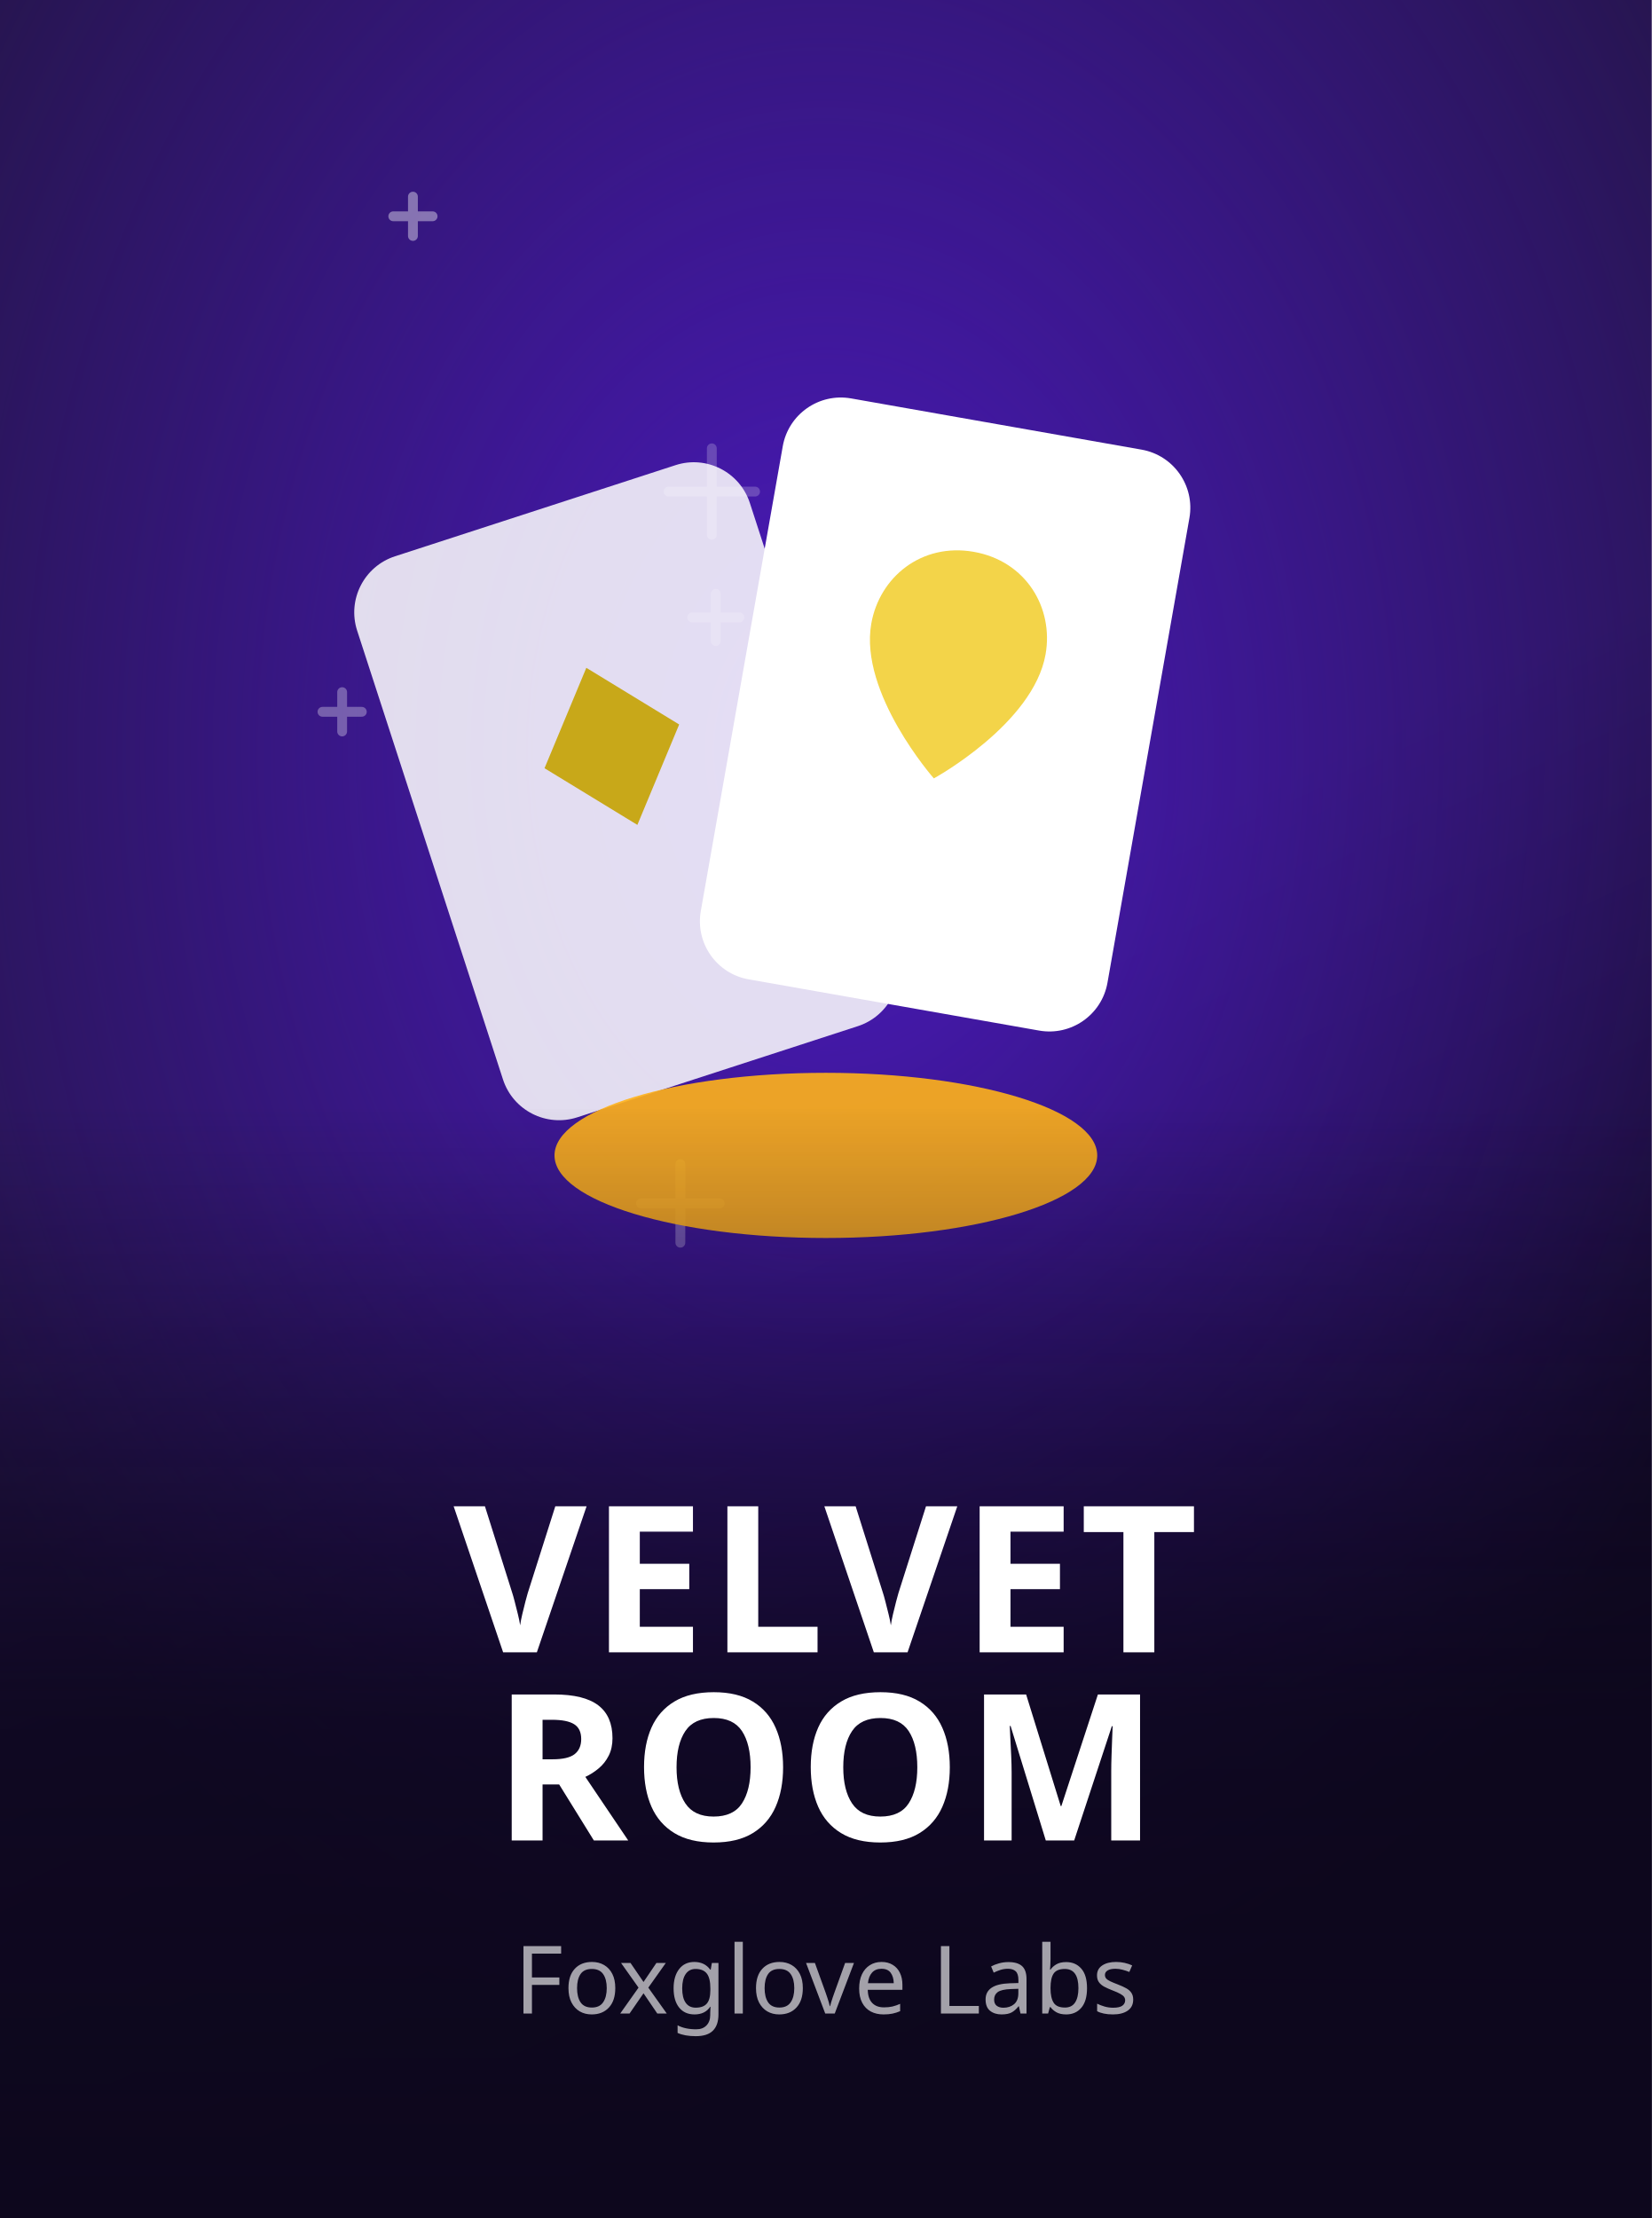
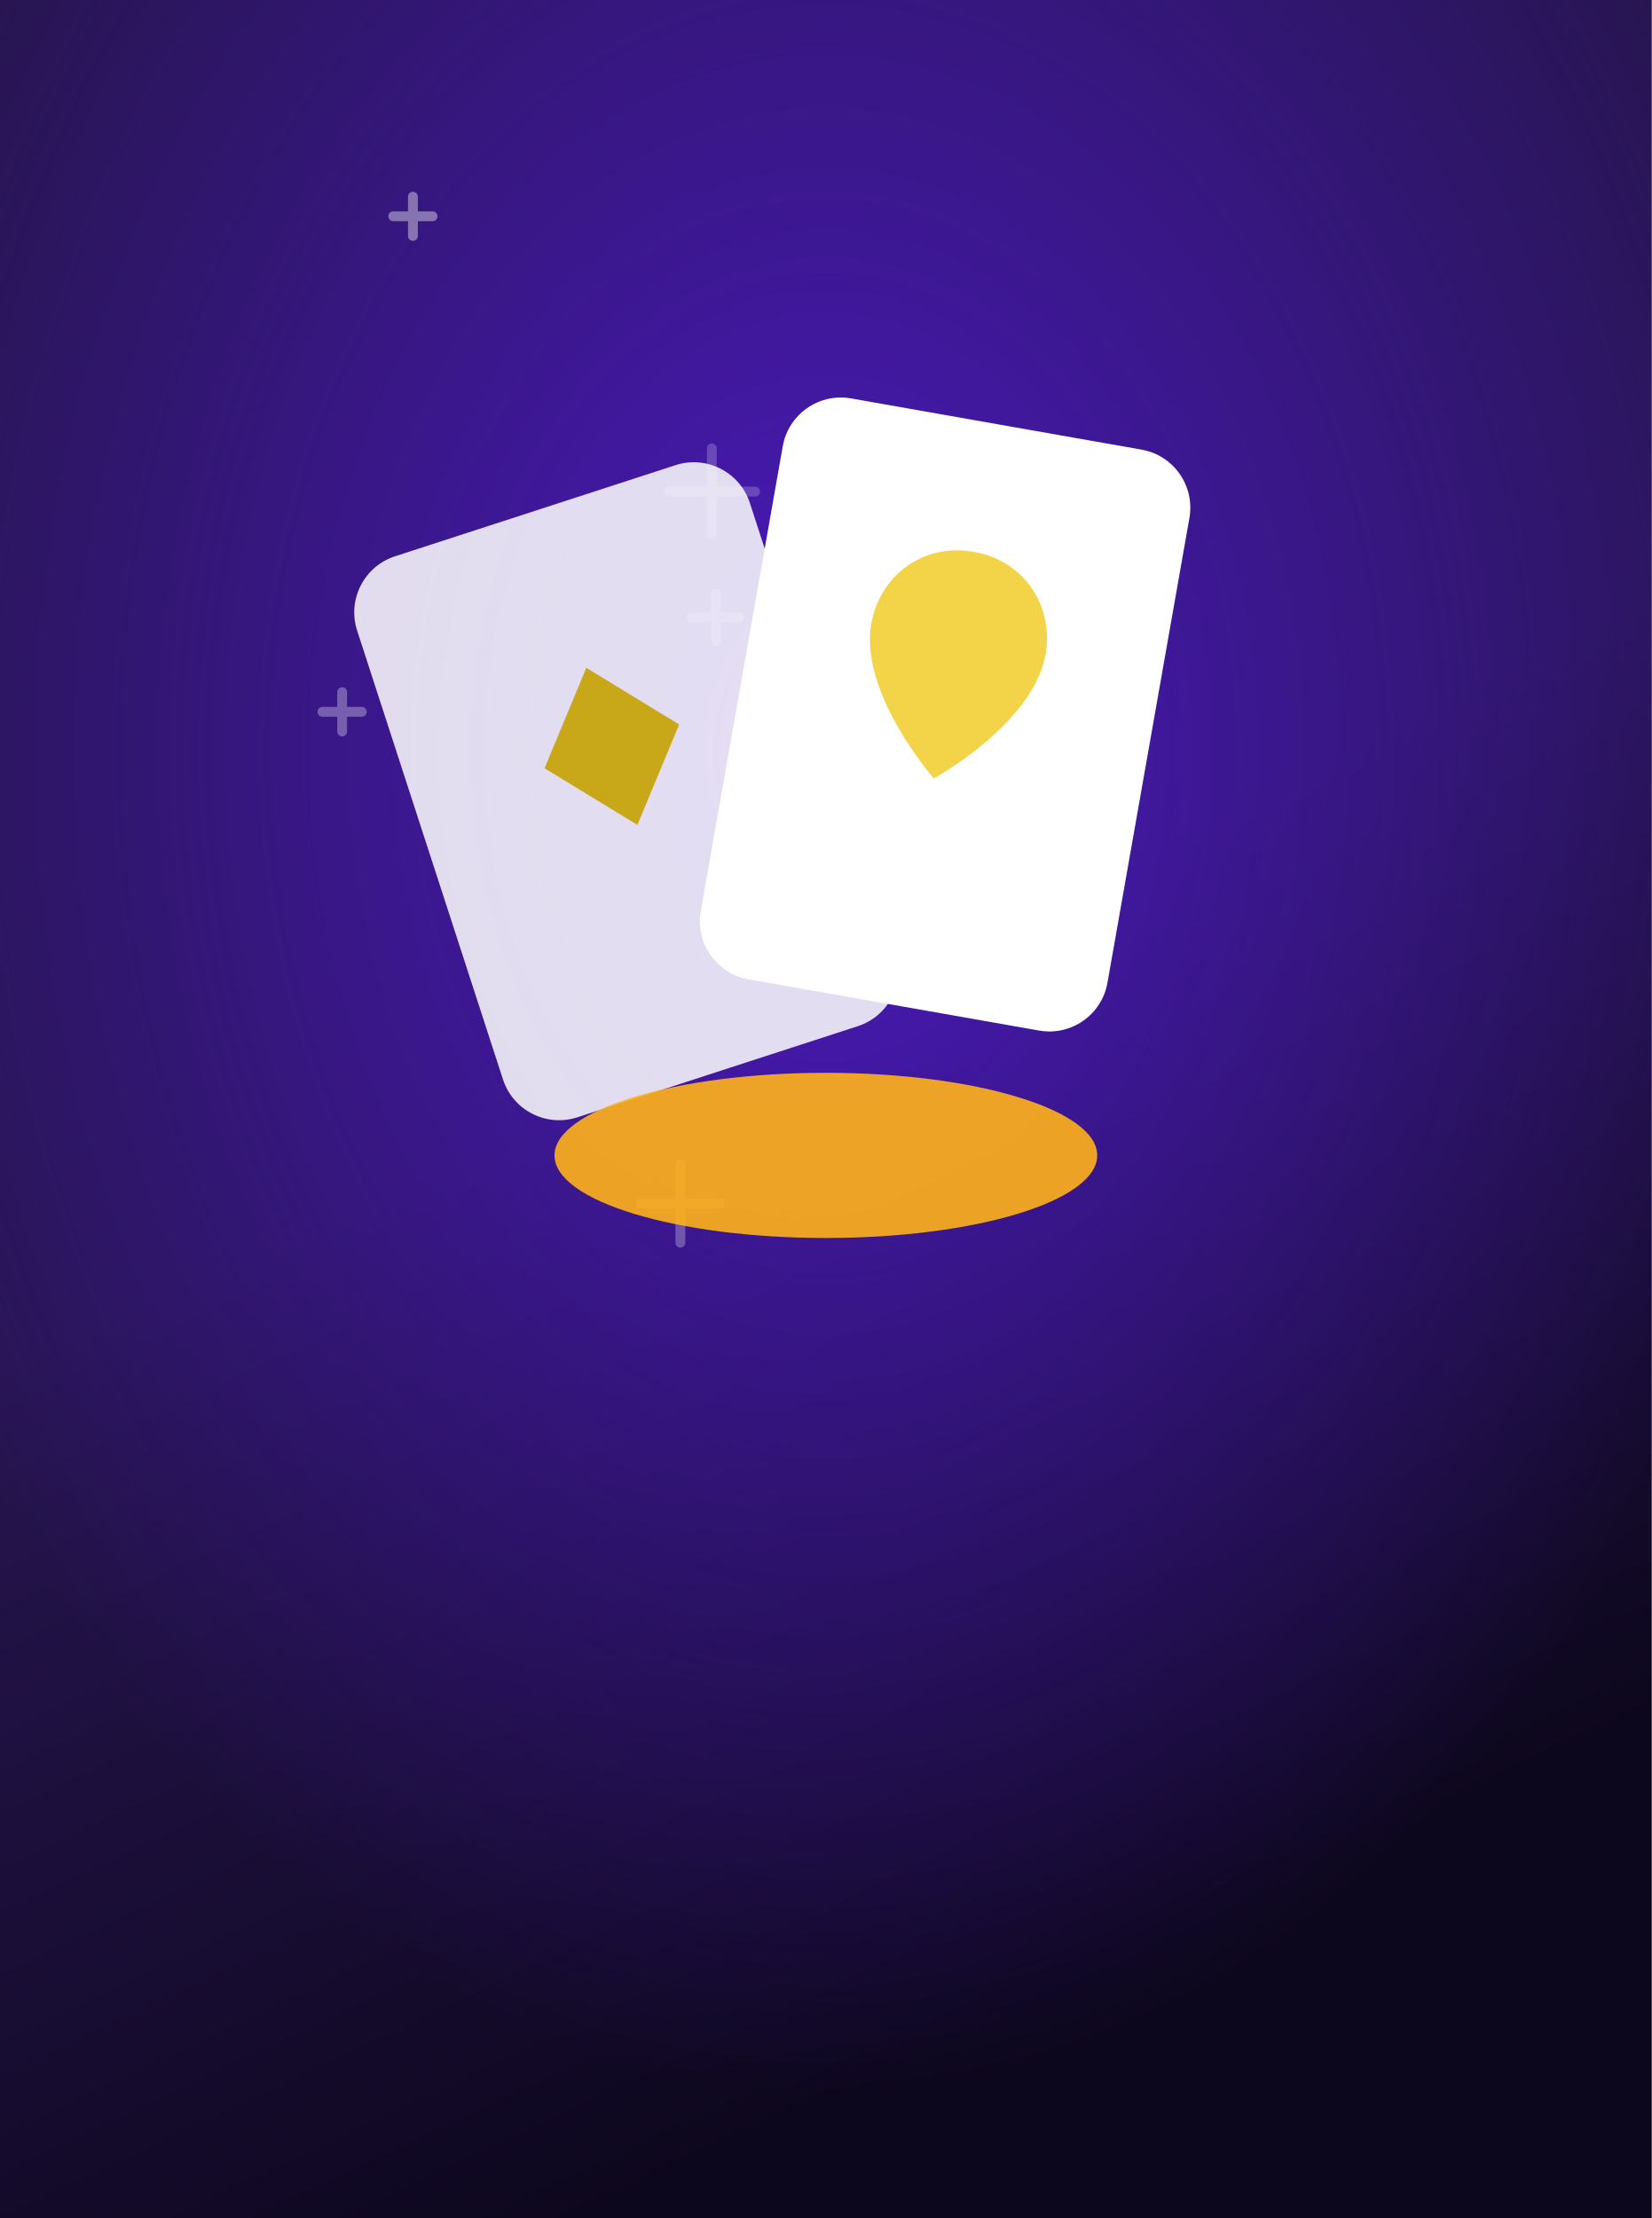
- <svg xmlns="http://www.w3.org/2000/svg" viewBox="0 0 420 564" width="420" height="564" role="img" aria-label="Velvet Room">
+ <svg xmlns="http://www.w3.org/2000/svg" viewBox="0 0 420 564" width="420" height="564" role="img" aria-label="Velvet Room by Foxglove Labs">
  <defs>
    <linearGradient id="bg" x1="0" y1="0" x2="0.35" y2="1">
      <stop offset="0" stop-color="hsl(258 58% 20%)" />
      <stop offset="0.55" stop-color="hsl(258 58% 20%)" />
      <stop offset="1" stop-color="hsl(258 62% 7%)" />
    </linearGradient>
    <radialGradient id="glow" cx="0.5" cy="0.34" r="0.6">
      <stop offset="0" stop-color="hsl(258 78% 46%)" stop-opacity="0.85" />
      <stop offset="1" stop-color="hsl(258 78% 46%)" stop-opacity="0" />
    </radialGradient>
-     <linearGradient id="foot" x1="0" y1="0" x2="0" y2="1">
-       <stop offset="0" stop-color="hsl(258 62% 7%)" stop-opacity="0" />
-       <stop offset="0.55" stop-color="hsl(258 62% 7%)" stop-opacity="0.85" />
-       <stop offset="1" stop-color="hsl(258 62% 7%)" />
-     </linearGradient>
  </defs>
  <rect width="420" height="564" fill="url(#bg)" />
  <rect width="420" height="564" fill="url(#glow)" />
  <path d="M105 50v10M100 55h10" stroke="#fff" stroke-width="2.5" stroke-linecap="round" opacity="0.40" />
  <path d="M173 296v20M163 306h20" stroke="#fff" stroke-width="2.5" stroke-linecap="round" opacity="0.27" />
  <path d="M181 114v22M170 125h22" stroke="#fff" stroke-width="2.5" stroke-linecap="round" opacity="0.21" />
  <path d="M182 151v12M176 157h12" stroke="#fff" stroke-width="2.5" stroke-linecap="round" opacity="0.18" />
  <path d="M87 176v10M82 181h10" stroke="#fff" stroke-width="2.5" stroke-linecap="round" opacity="0.31" />
  <g transform="translate(60.0 41.8) scale(1.5)">
    <g transform="rotate(-18 100 110)">
      <rect x="34" y="46" width="70" height="100" rx="10" fill="#fff" opacity="0.85" />
      <path d="M69 74 l12 14-12 14-12-14 12-14Z" fill="hsl(49 78% 44%)" />
    </g>
    <g transform="rotate(10 100 110)">
      <rect x="82" y="40" width="70" height="100" rx="10" fill="#fff" />
      <path d="M117 62c9 0 15 7 15 15 0 12-15 24-15 24s-15-12-15-24c0-8 6-15 15-15Z" fill="hsl(49 88% 62%)" />
    </g>
    <ellipse cx="100" cy="168" rx="46" ry="14" fill="#FFB319" opacity="0.9" />
  </g>
-   <rect y="282" width="420" height="282" fill="url(#foot)" />
-   <text x="210" y="420.16" text-anchor="middle" font-family="'Space Grotesk',system-ui,sans-serif" font-size="52" font-weight="700" letter-spacing="1" fill="#fff">VELVET</text>
-   <text x="210" y="468" text-anchor="middle" font-family="'Space Grotesk',system-ui,sans-serif" font-size="52" font-weight="700" letter-spacing="1" fill="#fff">ROOM</text>
-   <text x="210" y="512" text-anchor="middle" font-family="'DM Sans',system-ui,sans-serif" font-size="24" font-weight="500" fill="#fff" opacity="0.62">Foxglove Labs</text>
</svg>
